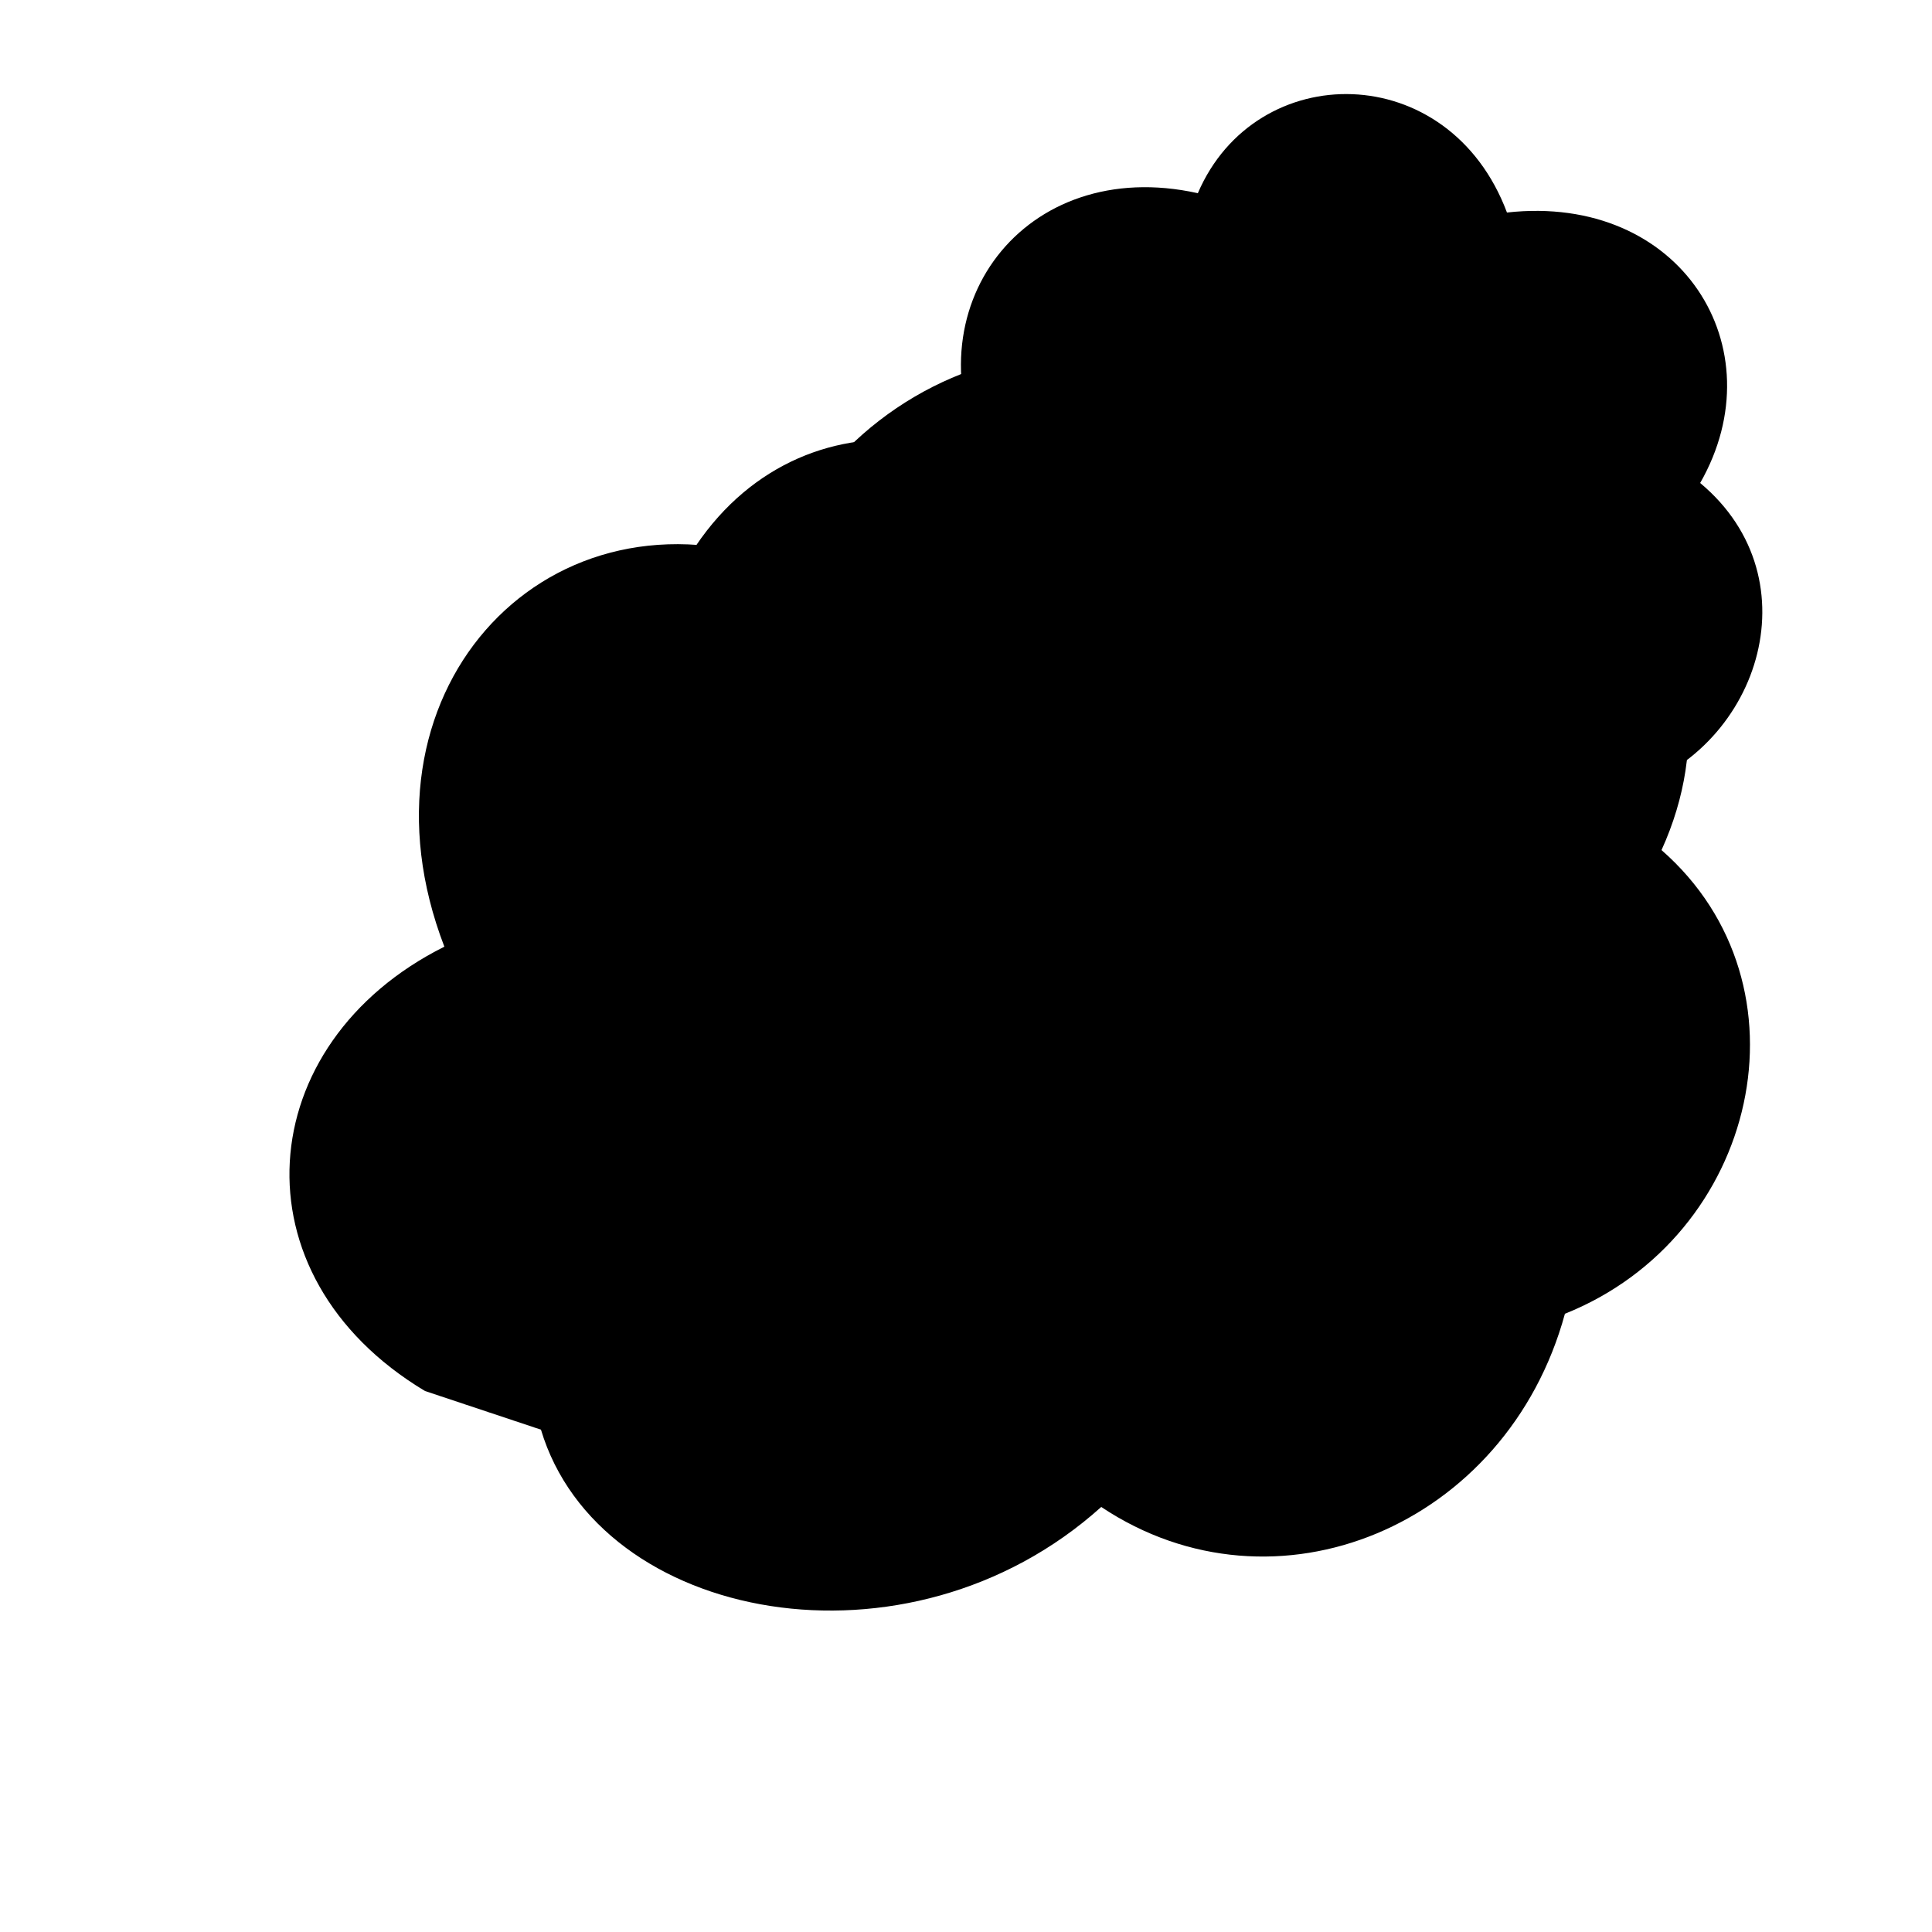
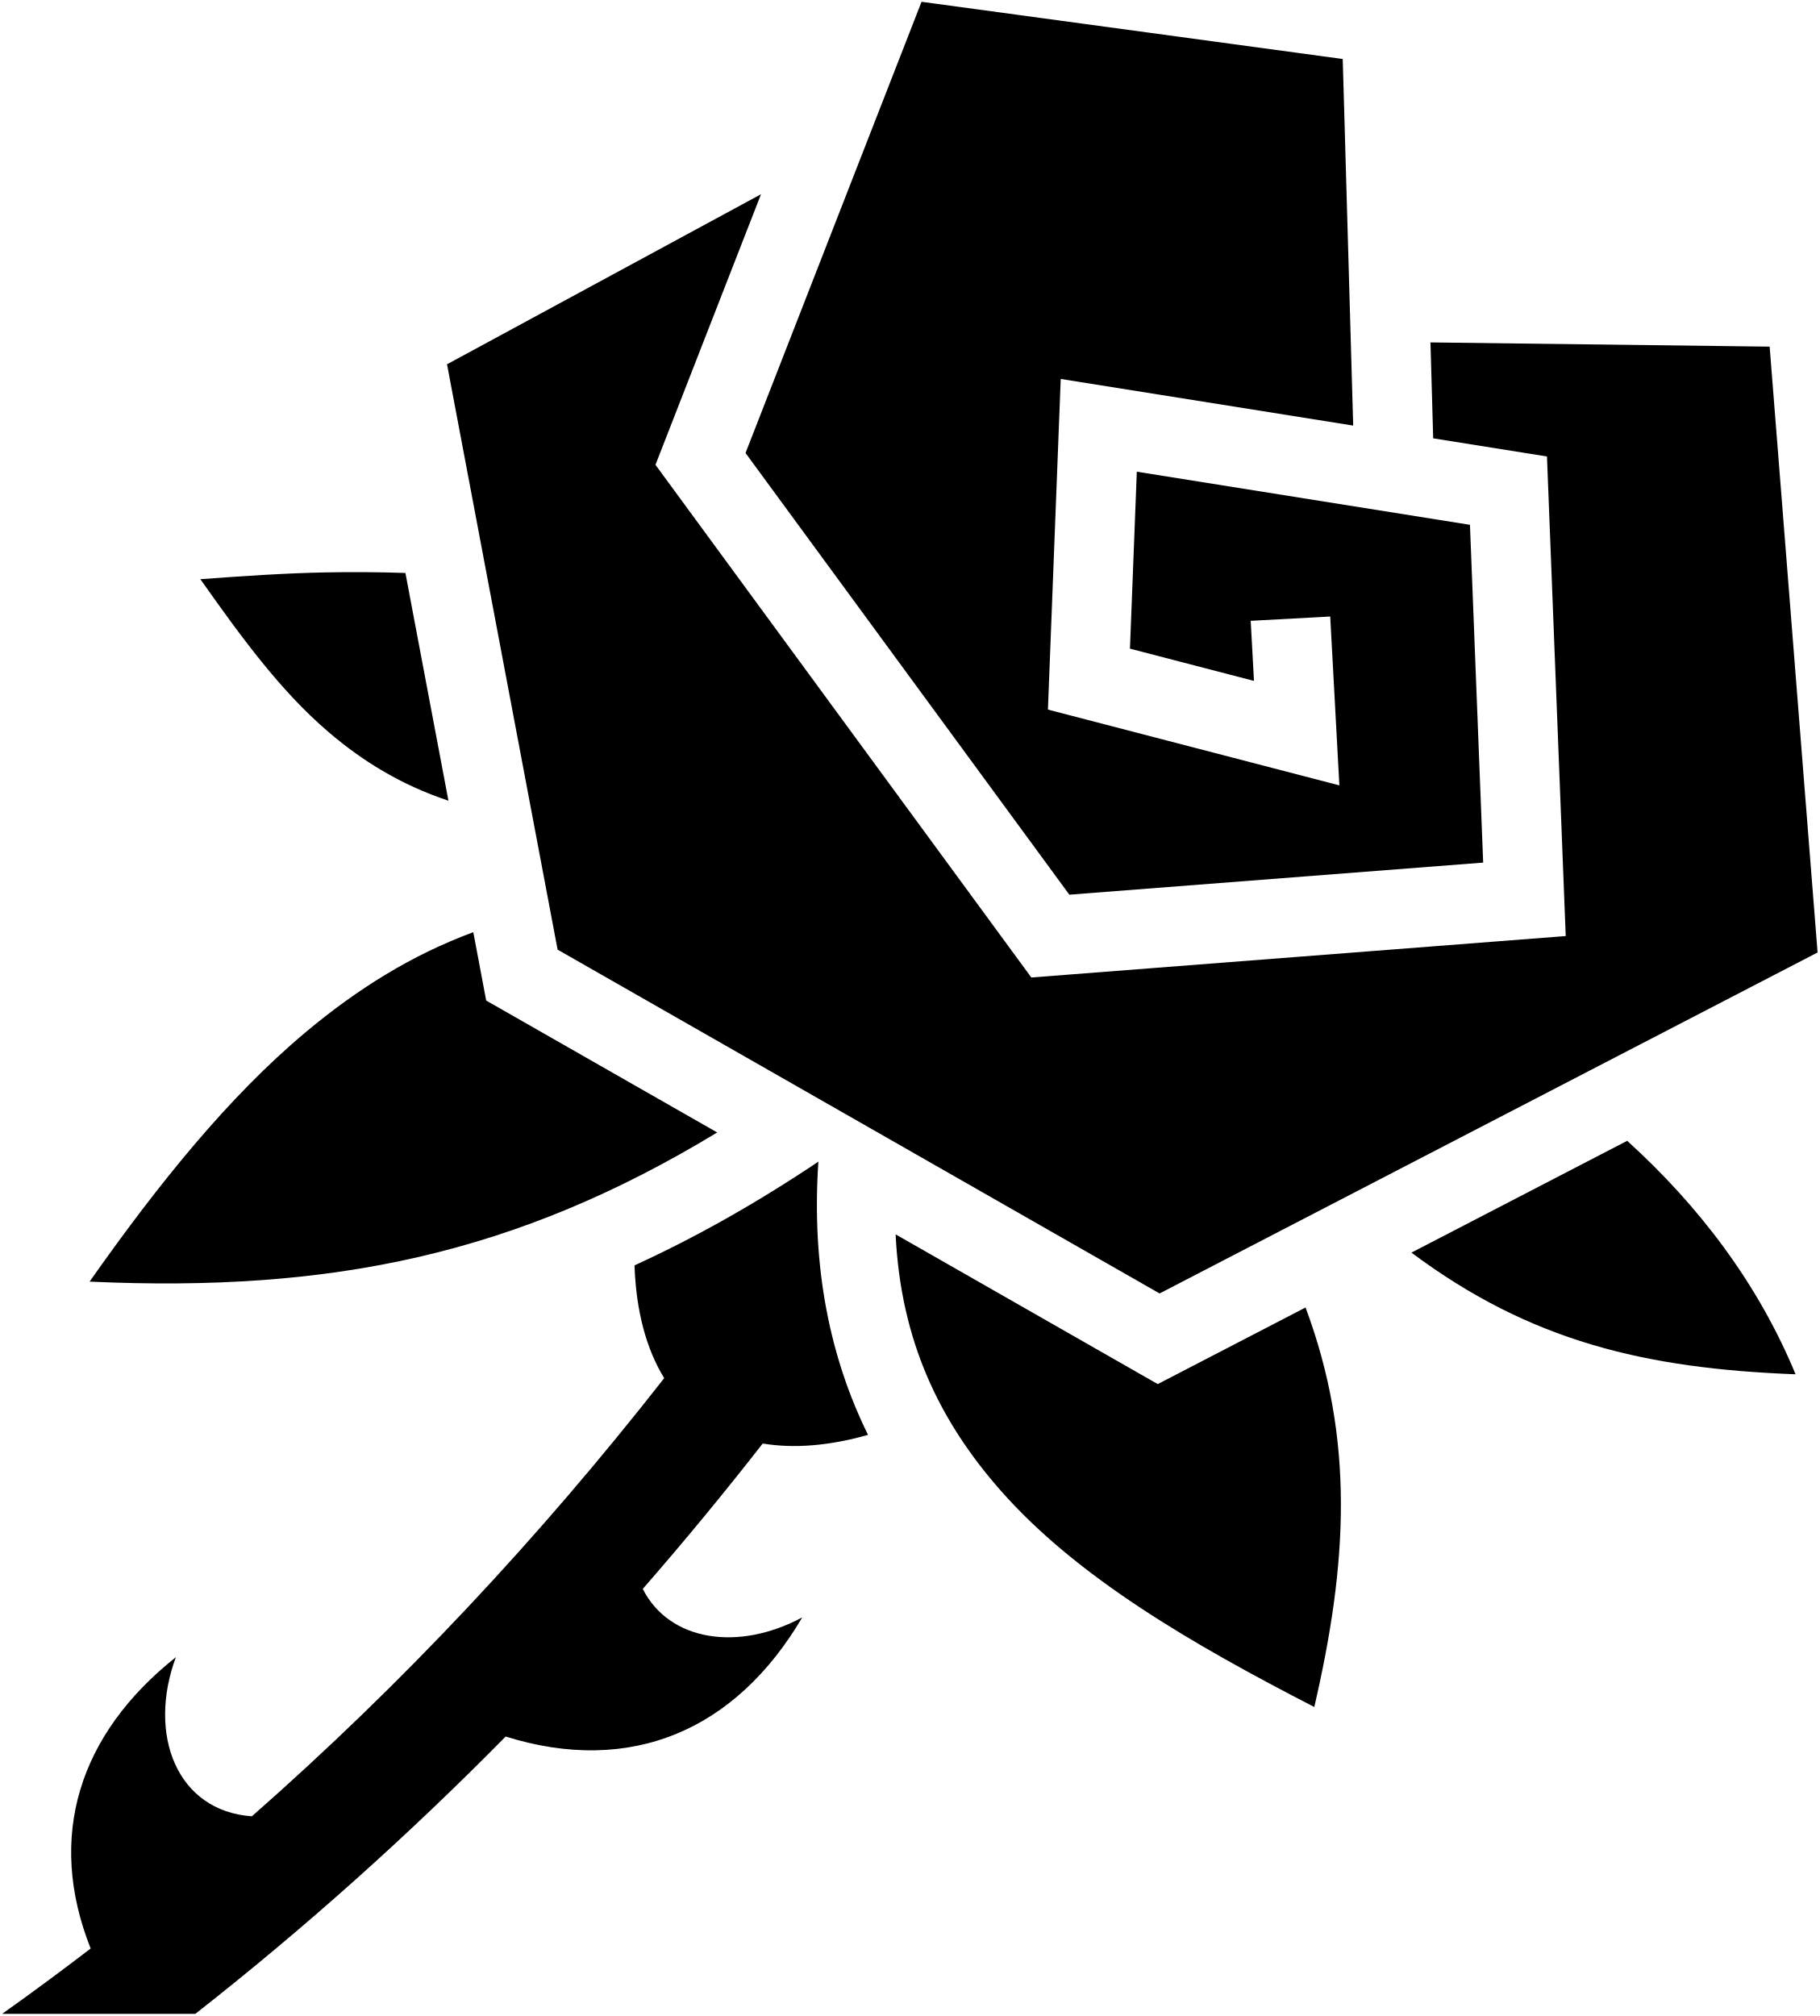
- <svg xmlns="http://www.w3.org/2000/svg" viewBox="0 0 100 100">
-   <path d="M22 72C12 66 13 54 23 49C18 36 28 25 40 29C45 17 61 14 69 25C82 22 91 33 86 44C94 51 91 64 81 68C78 79 66 84 57 78C47 87 31 84 28 74Z" />
-   <path d="M31 49C23 43 25 32 35 30C40 20 52 21 57 29C65 27 72 33 71 41C79 44 79 54 72 58C70 66 61 70 54 65C47 73 35 69 35 60C28 59 26 53 31 49Z" />
-   <path d="M51 24C47 16 53 8 62 10C65 3 75 3 78 11C87 10 92 18 88 25C94 30 91 39 84 41C78 47 69 44 67 37C58 39 51 33 53 27Z" />
+ <svg xmlns="http://www.w3.org/2000/svg" viewBox="65 20.8 427.2 473.2">
+   <path d="M281.31 21.217L239.997 127.13l76.01 103.673 97.135-7.532-3.1-79.284-78.2-12.468-1.61 41.535 29.11 7.568-.766-14.1 18.662-1.012 2.15 39.635-68.41-17.788 3.004-77.61 68.65 10.946-2.456-86.044-98.863-13.43zM243.63 66.39l-73.702 39.917L195.885 243.7l141.306 80.704 154.447-80.037-11.252-142.205-79.617-.988.642 22.512 26.705 4.257 4.403 112.57-125.436 9.727-88.227-120.338 24.774-63.51zm-93.107 88.706c-2.992-.017-6.01.004-9.054.06-9.456.174-19.425.853-29.44 1.594 9.427 13.32 18.694 26.165 30.157 35.938 7.894 6.73 16.835 12.308 28.075 16.056l-10.1-53.453c-3.184-.11-6.396-.176-9.64-.194zm25.57 84.51c-14.278 5.27-27.16 13.25-39.437 23.55-17.875 14.995-34.273 35.22-50.625 58.47 56.9 2.6 100.16-6.41 147.316-35.01l-54.223-30.966-3.03-16.045zm270.854 48.968l-50.64 26.244c27.874 20.83 54.865 27.206 90.162 28.557-8.76-21.213-22.617-39.484-39.523-54.8zm-189.853 4.895c-14.566 9.75-28.84 17.8-43.156 24.342.37 10.843 2.813 19.703 6.968 26.47-29.49 37.69-61.714 72.017-96.78 102.843-17.584-1.215-24.577-19.137-17.845-37.344-22.758 18.074-30.427 42.166-20 68.376-6.832 5.23-13.75 10.354-20.78 15.344h45.344c25.65-20.11 49.915-41.82 72.844-65.094 29.485 9.192 54.05-1.51 69.625-27.97-14.975 8.052-31.217 5.627-37.438-6.686 9.653-11.06 19.037-22.436 28.156-34.125 7.25 1.21 15.586.57 24.72-2.03-8.863-17.974-13.326-39.19-11.656-64.126zm18.133 17.065c1.205 25.213 10.463 44.01 24.648 60.12 17.914 20.346 44.73 35.942 73.625 50.814 7.79-33.575 9.555-62.664-2.05-93.77l-34.692 17.978-61.53-35.143z" />
</svg>
